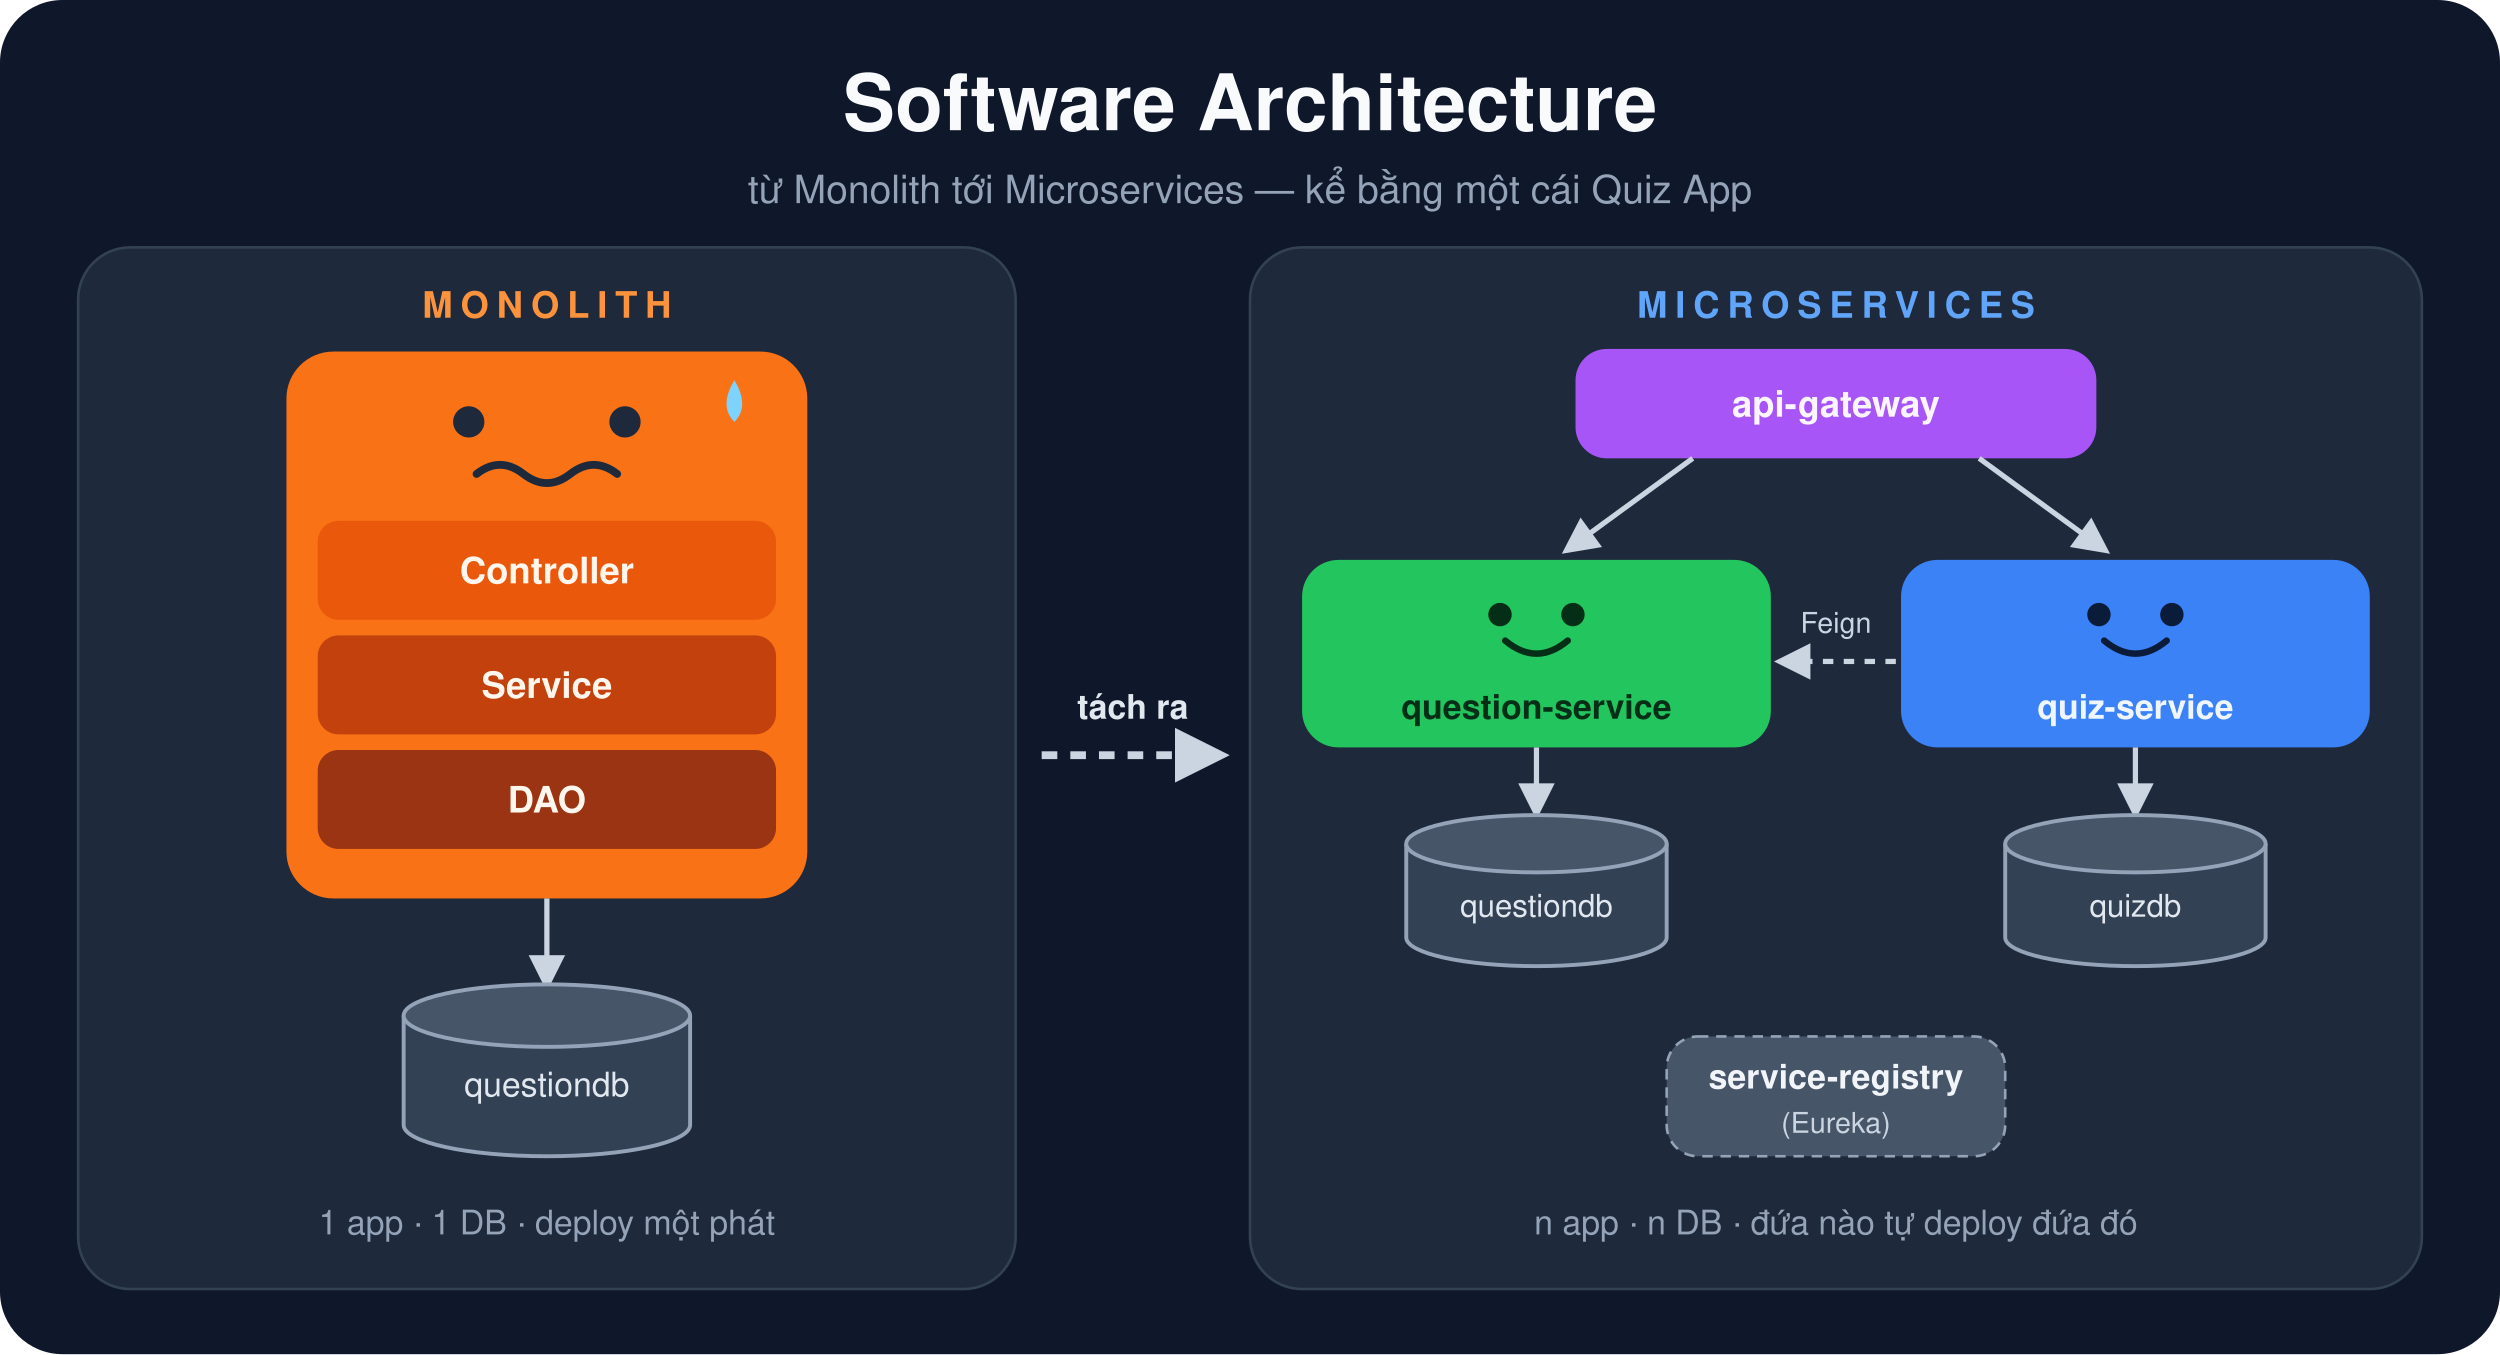
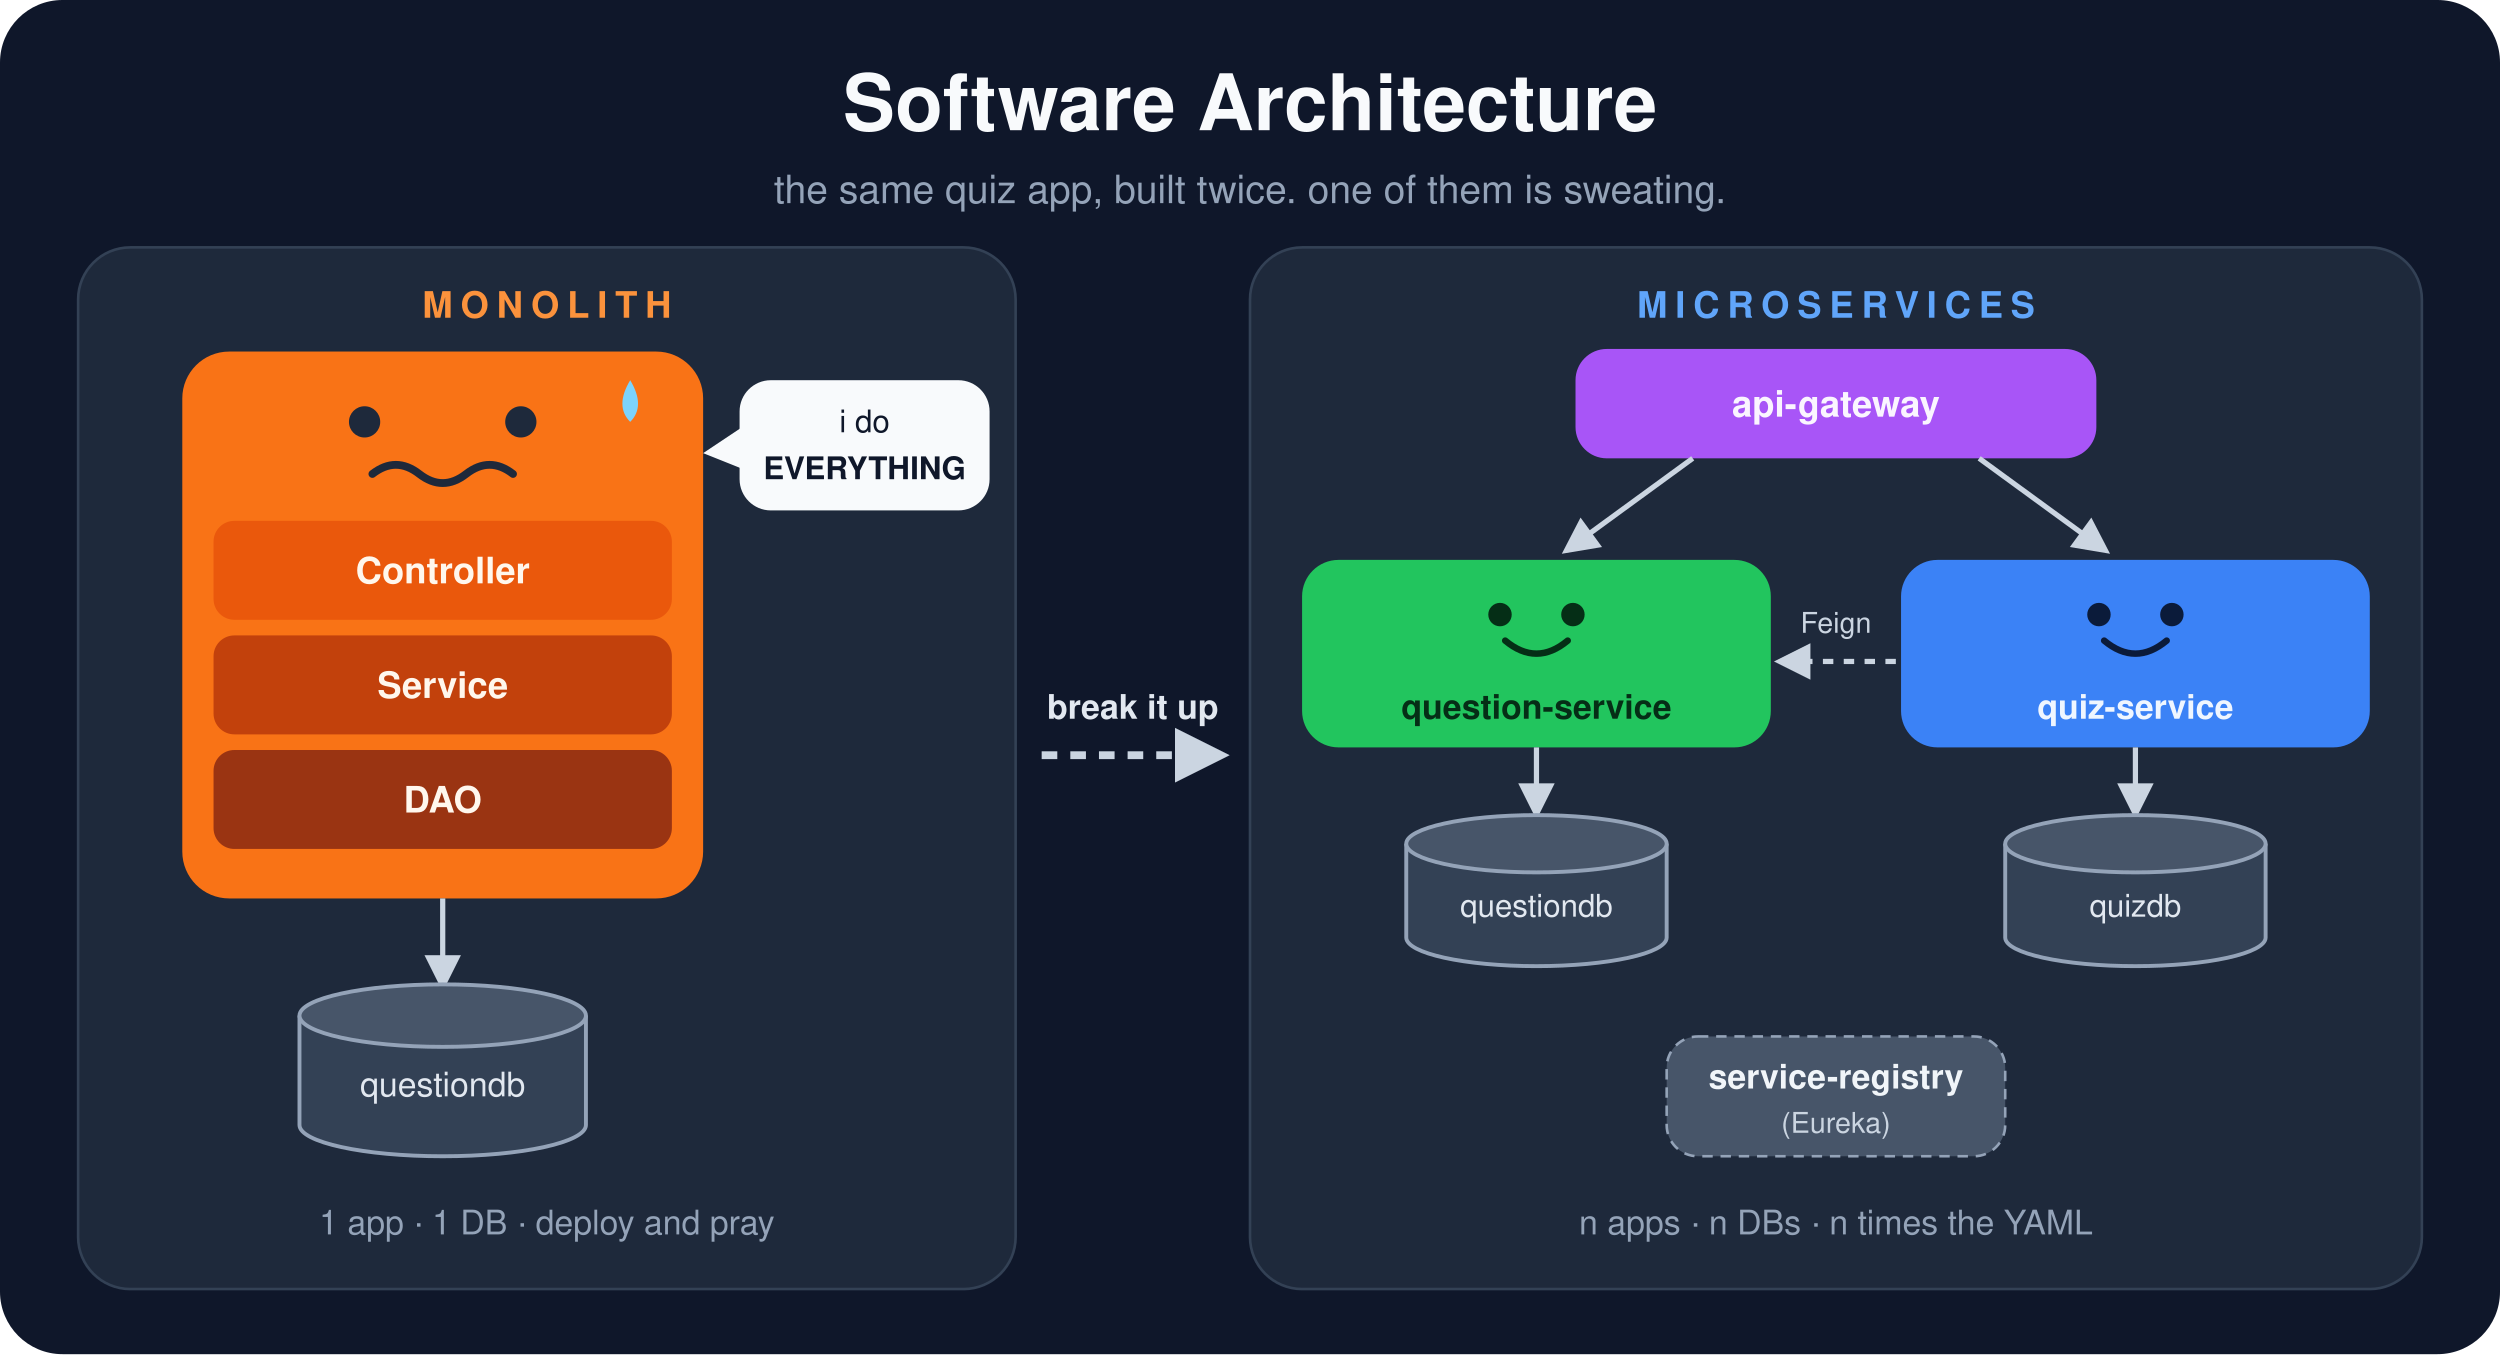
<svg xmlns="http://www.w3.org/2000/svg" viewBox="0 0 960 520" width="960" height="520" font-family="Segoe UI, Helvetica, Arial, sans-serif">
  <defs>
    <marker id="arrow" viewBox="0 0 10 10" refX="8" refY="5" markerWidth="7" markerHeight="7" orient="auto-start-reverse">
      <path d="M0 0 L10 5 L0 10 z" fill="#cbd5e1" />
    </marker>
  </defs>
  <rect width="960" height="520" rx="24" fill="#0f172a" />
  <text x="480" y="50" text-anchor="middle" font-size="30" font-weight="700" fill="#f8fafc">Software Architecture</text>
-   <text x="480" y="78" text-anchor="middle" font-size="15" fill="#94a3b8">từ Monolith tới Microservices — kể bằng một cái Quiz App</text>
+   <text x="480" y="78" text-anchor="middle" font-size="15" fill="#94a3b8">the same quiz app, built twice. one of them is sweating.</text>
  <rect x="30" y="95" width="360" height="400" rx="20" fill="#1e293b" stroke="#334155" />
  <text x="210" y="122" text-anchor="middle" font-size="14" font-weight="700" letter-spacing="3" fill="#fb923c">MONOLITH</text>
-   <rect x="110" y="135" width="200" height="210" rx="18" fill="#f97316" />
-   <circle cx="180" cy="162" r="6" fill="#1e293b" />
-   <circle cx="240" cy="162" r="6" fill="#1e293b" />
-   <path d="M183 182 q9 -7 18 0 q9 7 18 0 q9 -7 18 0" fill="none" stroke="#1e293b" stroke-width="3" stroke-linecap="round" />
-   <path d="M282 146 q6 10 0 16 q-6 -6 0 -16 z" fill="#7dd3fc" />
-   <rect x="122" y="200" width="176" height="38" rx="8" fill="#ea580c" />
-   <text x="210" y="224" text-anchor="middle" font-size="14" font-weight="600" fill="#fff7ed">Controller</text>
-   <rect x="122" y="244" width="176" height="38" rx="8" fill="#c2410c" />
-   <text x="210" y="268" text-anchor="middle" font-size="14" font-weight="600" fill="#fff7ed">Service</text>
-   <rect x="122" y="288" width="176" height="38" rx="8" fill="#9a3412" />
-   <text x="210" y="312" text-anchor="middle" font-size="14" font-weight="600" fill="#fff7ed">DAO</text>
-   <line x1="210" y1="345" x2="210" y2="378" stroke="#cbd5e1" stroke-width="2" marker-end="url(#arrow)" />
-   <path d="M155 390 v42 a55 12 0 0 0 110 0 v-42" fill="#334155" stroke="#94a3b8" stroke-width="1.5" />
-   <ellipse cx="210" cy="390" rx="55" ry="12" fill="#475569" stroke="#94a3b8" stroke-width="1.5" />
-   <text x="210" y="421" text-anchor="middle" font-size="13" fill="#e2e8f0">questiondb</text>
-   <text x="210" y="474" text-anchor="middle" font-size="13" fill="#94a3b8">1 app · 1 DB · deploy một phát</text>
-   <text x="435" y="276" text-anchor="middle" font-size="13" font-weight="600" fill="#e2e8f0">tách ra</text>
+   <rect x="70" y="135" width="200" height="210" rx="18" fill="#f97316" />
+   <circle cx="140" cy="162" r="6" fill="#1e293b" />
+   <circle cx="200" cy="162" r="6" fill="#1e293b" />
+   <path d="M143 182 q9 -7 18 0 q9 7 18 0 q9 -7 18 0" fill="none" stroke="#1e293b" stroke-width="3" stroke-linecap="round" />
+   <path d="M242 146 q6 10 0 16 q-6 -6 0 -16 z" fill="#7dd3fc" />
+   <rect x="82" y="200" width="176" height="38" rx="8" fill="#ea580c" />
+   <text x="170" y="224" text-anchor="middle" font-size="14" font-weight="600" fill="#fff7ed">Controller</text>
+   <rect x="82" y="244" width="176" height="38" rx="8" fill="#c2410c" />
+   <text x="170" y="268" text-anchor="middle" font-size="14" font-weight="600" fill="#fff7ed">Service</text>
+   <rect x="82" y="288" width="176" height="38" rx="8" fill="#9a3412" />
+   <text x="170" y="312" text-anchor="middle" font-size="14" font-weight="600" fill="#fff7ed">DAO</text>
+   <line x1="170" y1="345" x2="170" y2="378" stroke="#cbd5e1" stroke-width="2" marker-end="url(#arrow)" />
+   <path d="M115 390 v42 a55 12 0 0 0 110 0 v-42" fill="#334155" stroke="#94a3b8" stroke-width="1.5" />
+   <ellipse cx="170" cy="390" rx="55" ry="12" fill="#475569" stroke="#94a3b8" stroke-width="1.5" />
+   <text x="170" y="421" text-anchor="middle" font-size="13" fill="#e2e8f0">questiondb</text>
+   <rect x="284" y="146" width="96" height="50" rx="12" fill="#f8fafc" />
+   <path d="M285 164 L270 174 L285 180 z" fill="#f8fafc" />
+   <text x="332" y="166" text-anchor="middle" font-size="12" fill="#0f172a">i do</text>
+   <text x="332" y="184" text-anchor="middle" font-size="12" font-weight="800" fill="#0f172a">EVERYTHING</text>
+   <text x="210" y="474" text-anchor="middle" font-size="13" fill="#94a3b8">1 app · 1 DB · deploy and pray</text>
+   <text x="435" y="276" text-anchor="middle" font-size="13" font-weight="600" fill="#e2e8f0">break it up</text>
  <line x1="400" y1="290" x2="468" y2="290" stroke="#cbd5e1" stroke-width="3" stroke-dasharray="6 5" marker-end="url(#arrow)" />
  <rect x="480" y="95" width="450" height="400" rx="20" fill="#1e293b" stroke="#334155" />
  <text x="705" y="122" text-anchor="middle" font-size="14" font-weight="700" letter-spacing="3" fill="#60a5fa">MICROSERVICES</text>
  <rect x="605" y="134" width="200" height="42" rx="12" fill="#a855f7" />
  <text x="705" y="160" text-anchor="middle" font-size="14" font-weight="600" fill="#faf5ff">api-gateway</text>
  <line x1="650" y1="176" x2="602" y2="211" stroke="#cbd5e1" stroke-width="2" marker-end="url(#arrow)" />
  <line x1="760" y1="176" x2="808" y2="211" stroke="#cbd5e1" stroke-width="2" marker-end="url(#arrow)" />
  <rect x="500" y="215" width="180" height="72" rx="14" fill="#22c55e" />
  <circle cx="576" cy="236" r="4.5" fill="#052e16" />
  <circle cx="604" cy="236" r="4.5" fill="#052e16" />
  <path d="M578 246 q12 10 24 0" fill="none" stroke="#052e16" stroke-width="2.5" stroke-linecap="round" />
  <text x="590" y="276" text-anchor="middle" font-size="13" font-weight="600" fill="#052e16">question-service</text>
  <rect x="730" y="215" width="180" height="72" rx="14" fill="#3b82f6" />
  <circle cx="806" cy="236" r="4.5" fill="#0b1b3a" />
  <circle cx="834" cy="236" r="4.5" fill="#0b1b3a" />
  <path d="M808 246 q12 10 24 0" fill="none" stroke="#0b1b3a" stroke-width="2.5" stroke-linecap="round" />
  <text x="820" y="276" text-anchor="middle" font-size="13" font-weight="600" fill="#eff6ff">quiz-service</text>
  <text x="705" y="243" text-anchor="middle" font-size="11" fill="#cbd5e1">Feign</text>
  <line x1="728" y1="254" x2="684" y2="254" stroke="#cbd5e1" stroke-width="2" stroke-dasharray="4 4" marker-end="url(#arrow)" />
  <line x1="590" y1="287" x2="590" y2="312" stroke="#cbd5e1" stroke-width="2" marker-end="url(#arrow)" />
  <path d="M540 324 v36 a50 11 0 0 0 100 0 v-36" fill="#334155" stroke="#94a3b8" stroke-width="1.5" />
  <ellipse cx="590" cy="324" rx="50" ry="11" fill="#475569" stroke="#94a3b8" stroke-width="1.5" />
  <text x="590" y="352" text-anchor="middle" font-size="12" fill="#e2e8f0">questiondb</text>
  <line x1="820" y1="287" x2="820" y2="312" stroke="#cbd5e1" stroke-width="2" marker-end="url(#arrow)" />
  <path d="M770 324 v36 a50 11 0 0 0 100 0 v-36" fill="#334155" stroke="#94a3b8" stroke-width="1.5" />
  <ellipse cx="820" cy="324" rx="50" ry="11" fill="#475569" stroke="#94a3b8" stroke-width="1.5" />
  <text x="820" y="352" text-anchor="middle" font-size="12" fill="#e2e8f0">quizdb</text>
  <rect x="640" y="398" width="130" height="46" rx="12" fill="#475569" stroke="#94a3b8" stroke-dasharray="4 3" />
  <text x="705" y="418" text-anchor="middle" font-size="13" font-weight="600" fill="#f1f5f9">service-registry</text>
  <text x="705" y="435" text-anchor="middle" font-size="11" fill="#cbd5e1">(Eureka)</text>
-   <text x="705" y="474" text-anchor="middle" font-size="13" fill="#94a3b8">n app · n DB · đứa nào tự deploy đứa đó</text>
+   <text x="705" y="474" text-anchor="middle" font-size="13" fill="#94a3b8">n apps · n DBs · n times the YAML</text>
</svg>
